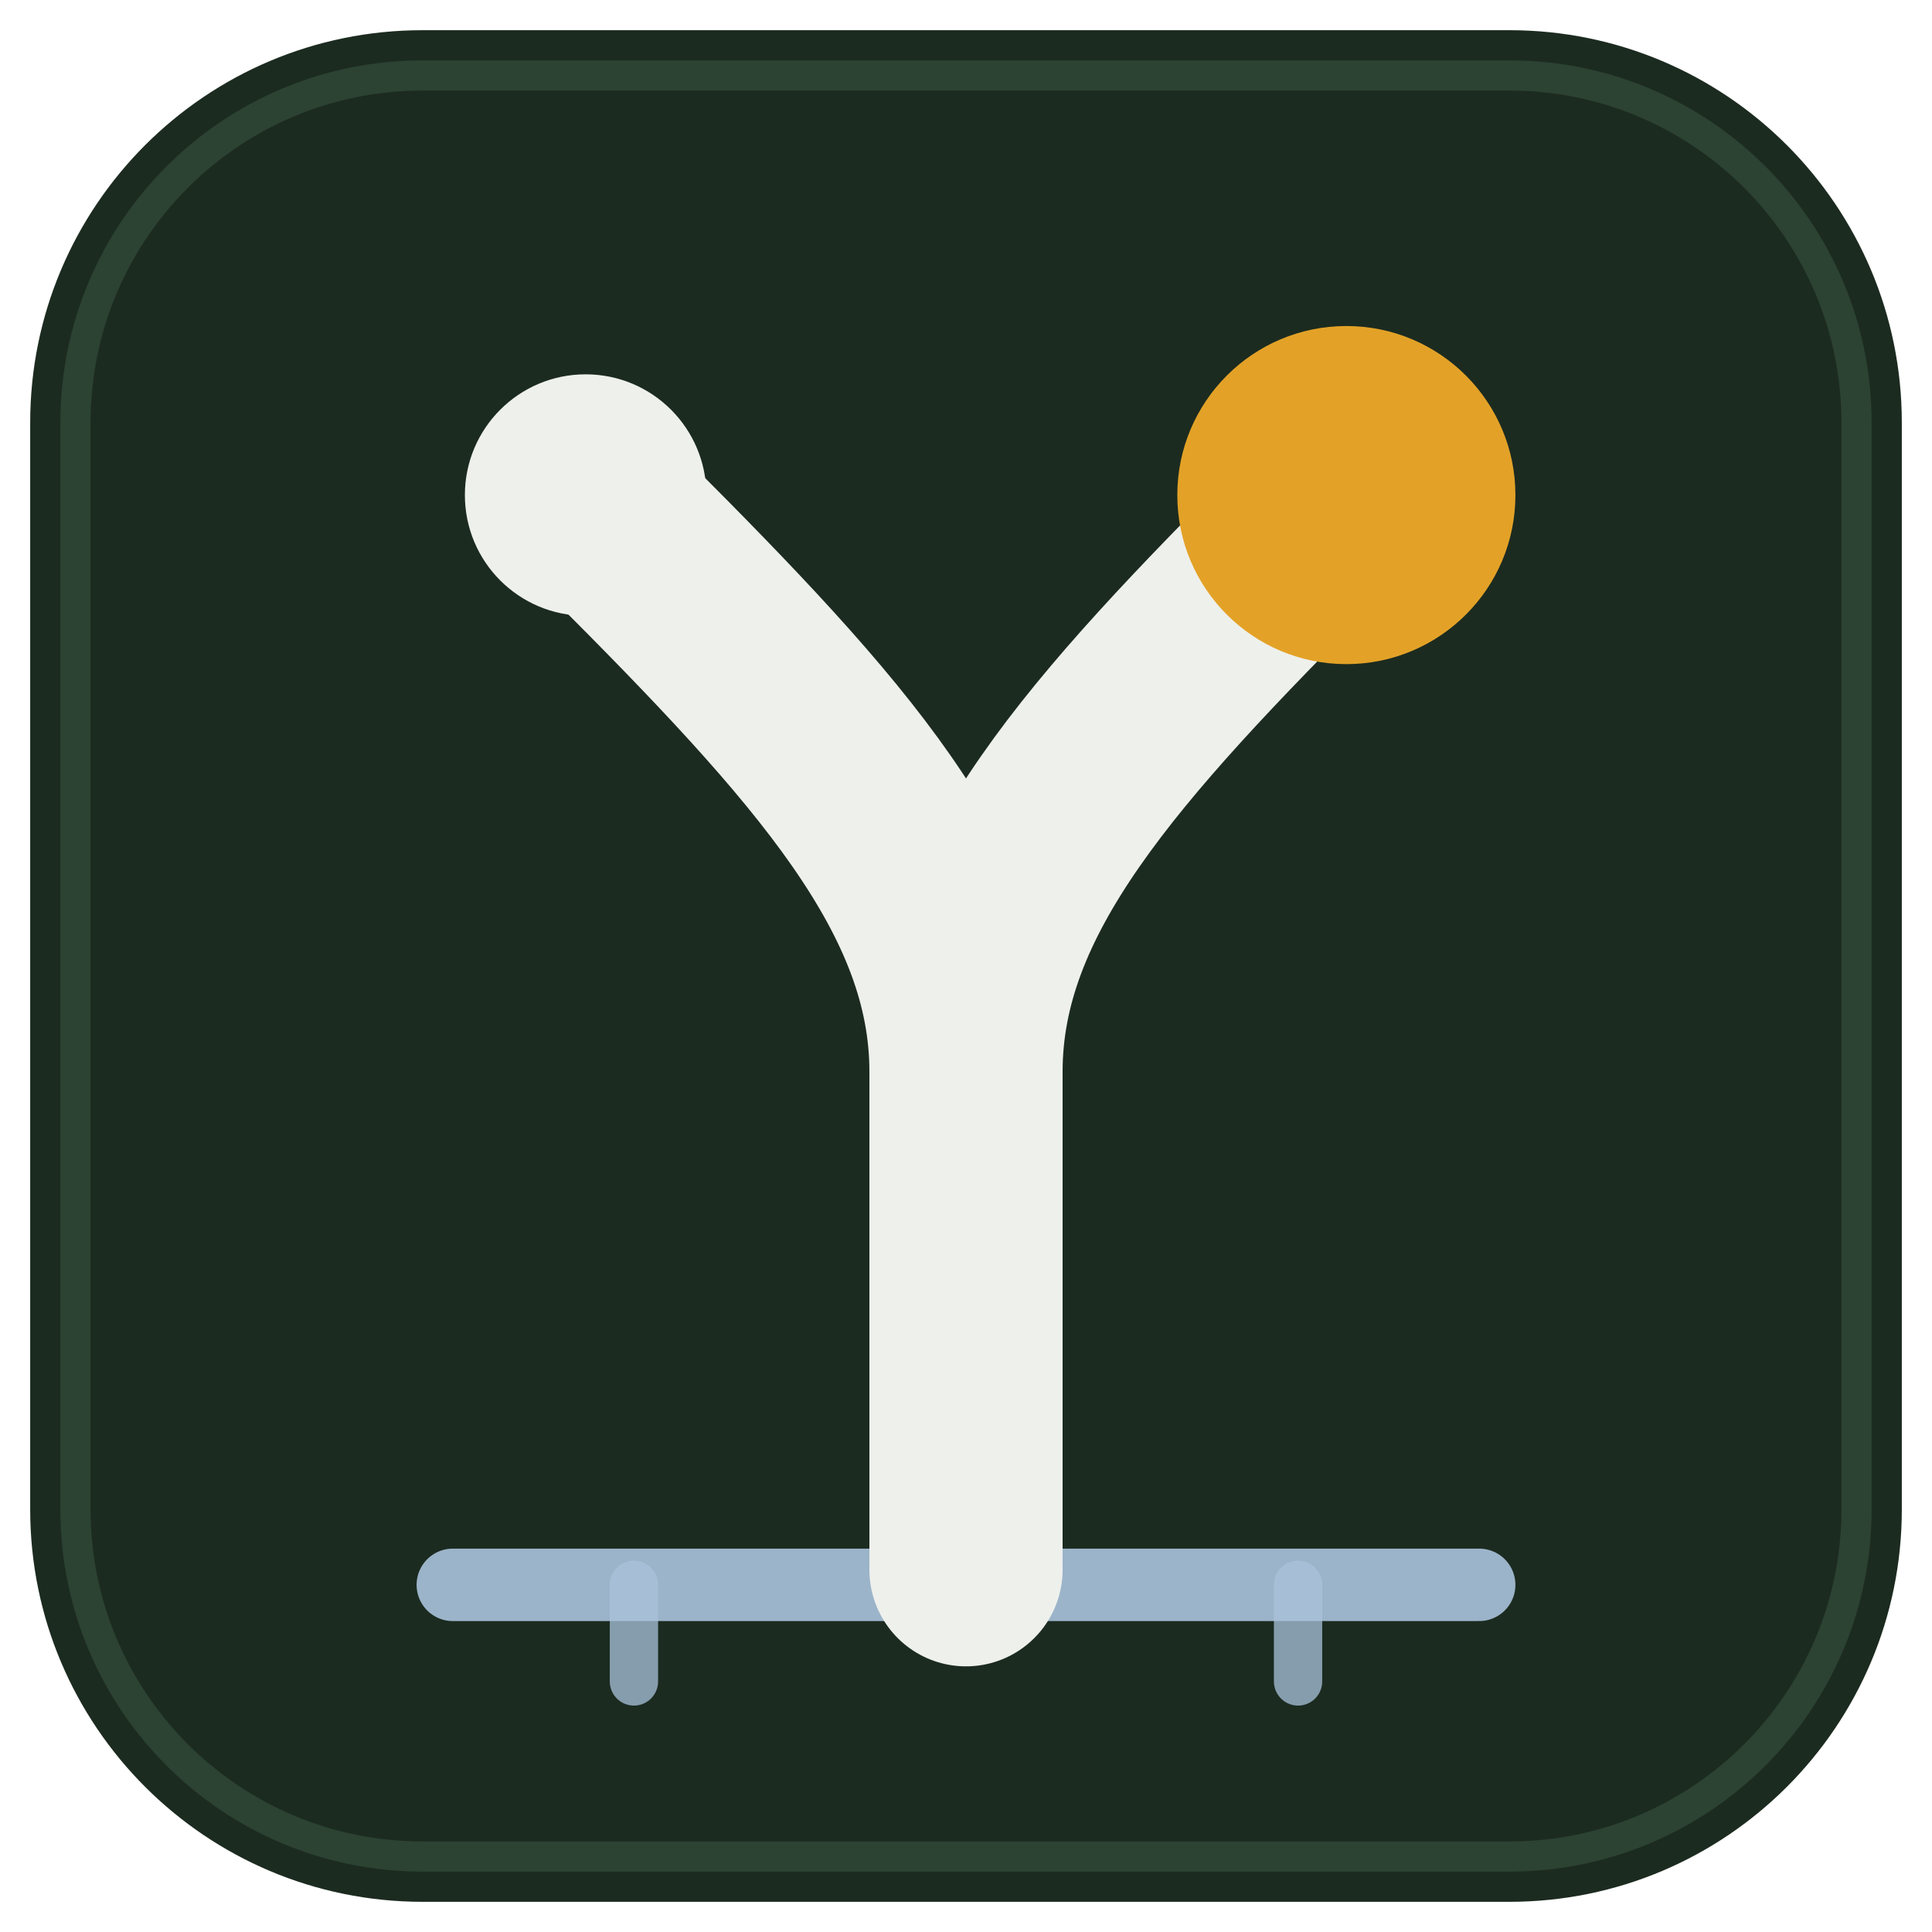
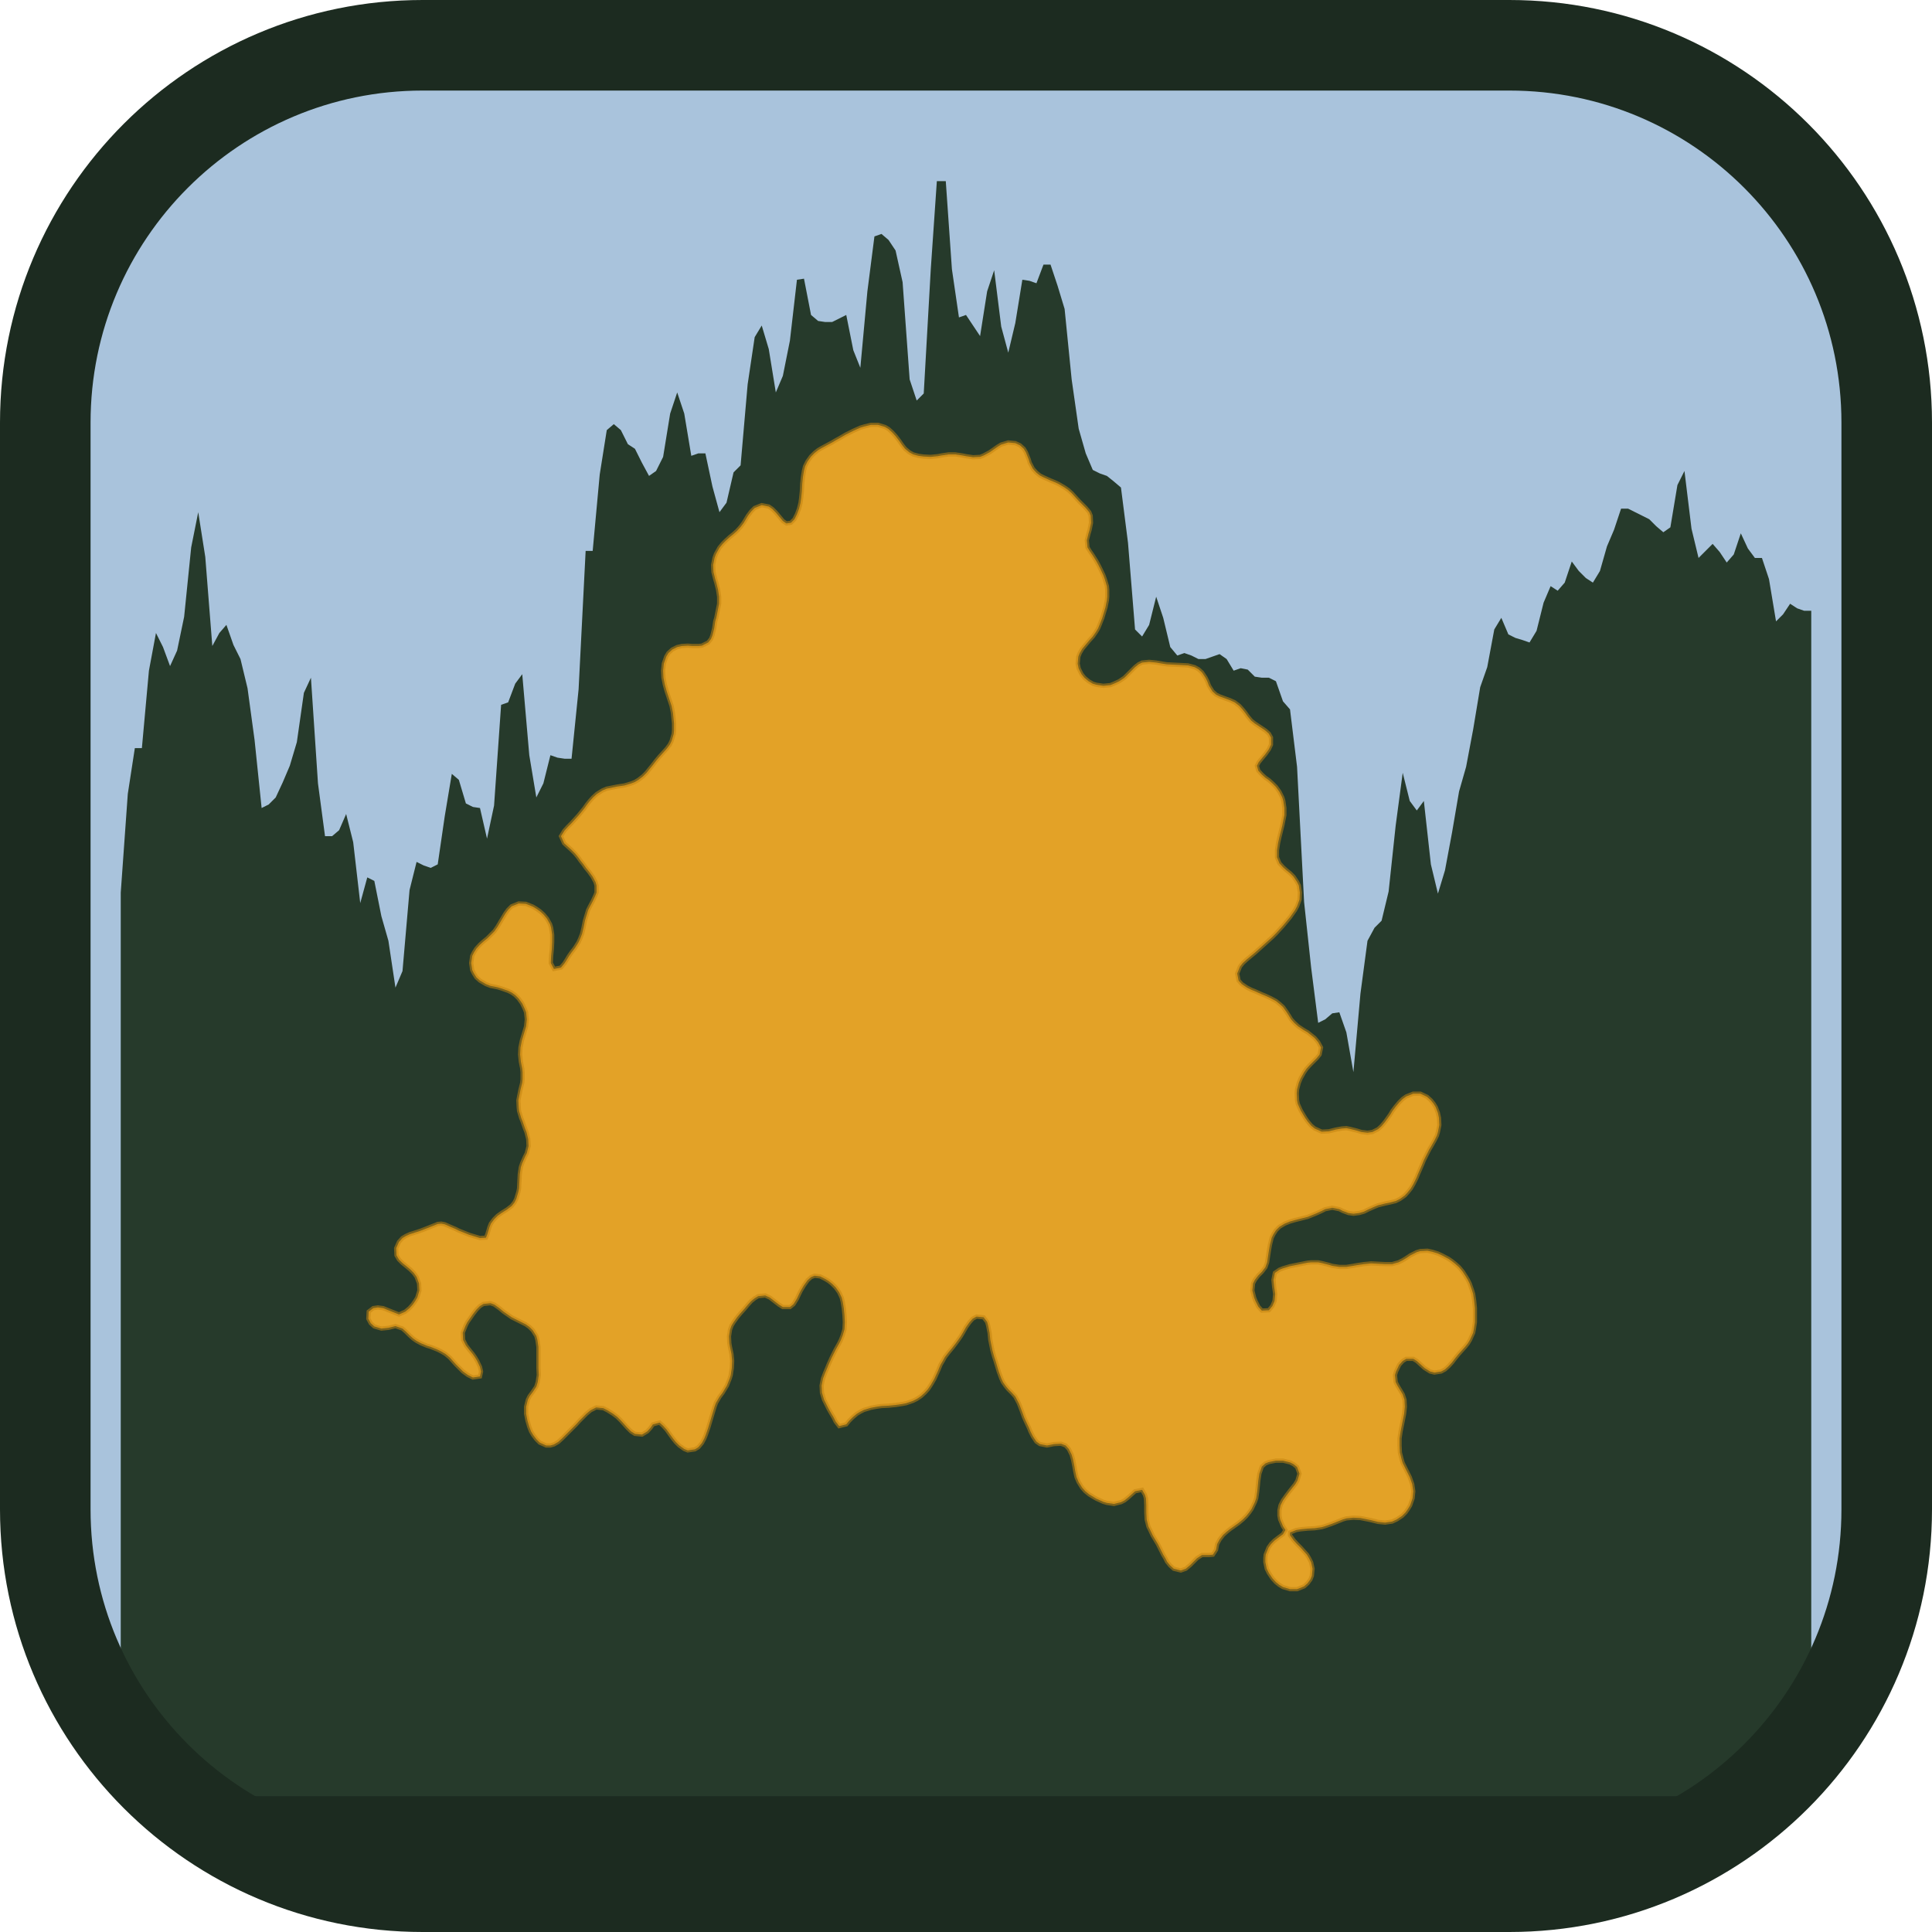
<svg xmlns="http://www.w3.org/2000/svg" width="64" height="64" viewBox="0 0 64 64">
-   <rect x="1" y="1" width="62" height="62" rx="13" fill="#1c2b20" />
-   <rect x="2.5" y="2.5" width="59" height="59" rx="11.5" fill="none" stroke="#2c4232" stroke-width="1" />
-   <g transform="translate(0.00 0.00) scale(1)">
-     <path d="M15 52.5H49" stroke="#a9c3dc" stroke-width="2.4" stroke-linecap="round" opacity=".9" />
-     <path d="M21 52.5v3.2M43 52.5v3.2" stroke="#a9c3dc" stroke-width="1.6" stroke-linecap="round" opacity=".75" />
-     <path d="M32 52V35.5C32 29.5 27.5 24.5 20.5 17.5M32 35.5C32 29.5 36.5 24.5 43.5 17.5" fill="none" stroke="#eef0ec" stroke-width="6.4" stroke-linecap="round" stroke-linejoin="round" />
-     <circle cx="44.6" cy="16.4" r="5.6" fill="#e3a227" />
-     <circle cx="19.4" cy="16.4" r="4" fill="#eef0ec" />
+   <defs>
+     <clipPath id="pl">
+       <rect x="1" y="1" width="62" height="62" rx="13" />
+     </clipPath>
+   </defs>
+   <g clip-path="url(#pl)">
+     <rect width="64" height="64" fill="#a9c3dc" />
+     <svg x="4.00" y="6.00" width="56.00" height="56.00" viewBox="30 10 480 480" preserveAspectRatio="xMidYMax meet">
+       <path d="M0.0 512.0L0.0 202.0 2.0 202.0 4.0 201.0 6.0 190.0 8.0 179.0 10.0 186.0 12.0 201.0 14.0 202.0 16.0 186.7 18.0 179.0 20.0 186.7 22.0 205.7 24.0 213.7 26.0 214.7 28.0 214.3 30.0 212.0 32.0 184.0 34.0 171.0 36.0 171.0 38.0 149.0 40.0 138.3 42.0 142.3 44.0 147.7 46.0 143.3 48.0 133.7 50.0 114.0 52.0 104.0 54.0 116.7 56.0 142.0 58.0 138.3 60.0 136.0 62.0 141.7 64.0 145.7 66.0 154.0 68.0 168.7 70.0 188.0 72.0 187.0 74.0 185.0 76.0 180.7 78.0 176.0 80.0 169.3 82.0 155.3 84.0 151.0 86.0 181.0 88.0 196.0 90.0 196.0 92.0 194.3 94.0 189.7 96.0 197.7 98.0 215.0 100.0 207.7 102.0 208.7 104.0 218.7 106.0 225.7 108.0 239.0 110.0 234.3 112.0 211.3 114.0 203.3 116.0 204.3 118.0 205.0 120.0 204.0 122.0 190.3 124.0 178.3 126.0 180.0 128.0 186.7 130.0 187.7 132.0 188.0 134.0 196.7 136.0 187.3 138.0 158.7 140.0 158.0 142.0 152.7 144.0 150.0 146.0 173.0 148.0 185.0 150.0 181.0 152.0 173.0 154.0 173.7 156.0 174.0 158.0 174.0 160.0 154.3 162.0 115.0 164.0 115.0 166.0 93.3 168.0 80.7 170.0 79.0 172.0 80.7 174.0 84.7 176.0 86.0 178.0 90.0 180.0 93.7 182.0 92.3 184.0 88.3 186.0 76.0 188.0 70.0 190.0 76.0 192.0 88.0 194.0 87.3 196.0 87.3 198.0 96.7 200.0 104.0 202.0 101.3 204.0 92.7 206.0 90.7 208.0 67.7 210.0 54.3 212.0 51.0 214.0 57.7 216.0 70.0 218.0 65.3 220.0 55.3 222.0 38.0 224.0 37.7 226.0 48.0 228.0 49.7 230.0 50.0 232.0 50.0 234.0 49.0 236.0 48.0 238.0 58.0 240.0 63.0 242.0 41.3 244.0 25.7 246.0 25.0 248.0 26.7 250.0 29.7 252.0 38.7 254.0 66.3 256.0 72.3 258.0 70.3 260.0 35.0 262.0 6.0 264.0 6.3 266.0 35.0 268.0 48.7 270.0 48.0 272.0 51.0 274.0 54.0 276.0 41.3 278.0 35.3 280.0 51.3 282.0 58.7 284.0 50.3 286.0 38.0 288.0 38.3 290.0 39.0 292.0 33.7 294.0 33.7 296.0 39.7 298.0 46.3 300.0 66.3 302.0 80.3 304.0 87.3 306.0 92.0 308.0 93.0 310.0 93.7 312.0 95.3 314.0 97.0 316.0 112.7 318.0 137.3 320.0 139.3 322.0 136.0 324.0 128.0 326.0 134.0 328.0 142.3 330.0 144.7 332.0 144.0 334.0 144.7 336.0 145.7 338.0 145.7 340.0 145.0 342.0 144.3 344.0 145.7 346.0 149.0 348.0 148.3 350.0 148.7 352.0 150.7 354.0 151.0 356.0 151.0 358.0 152.0 360.0 157.7 362.0 160.0 364.0 176.3 366.0 214.7 368.0 233.3 370.0 249.0 372.0 248.0 374.0 246.3 376.0 246.0 378.0 251.7 380.0 263.0 382.0 240.7 384.0 225.7 386.0 222.0 388.0 220.0 390.0 211.7 392.0 193.0 394.0 178.0 396.0 186.0 398.0 188.7 400.0 186.0 402.0 204.0 404.0 212.3 406.0 205.7 408.0 195.0 410.0 183.3 412.0 176.3 414.0 165.7 416.0 153.7 418.0 148.0 420.0 137.3 422.0 134.0 424.0 138.7 426.0 139.7 428.0 140.3 430.0 141.0 432.0 137.7 434.0 129.7 436.0 125.0 438.0 126.3 440.0 124.0 442.0 118.0 444.0 120.7 446.0 122.7 448.0 124.0 450.0 120.7 452.0 113.7 454.0 109.0 456.0 103.0 458.0 103.0 460.0 104.0 462.0 105.0 464.0 106.0 466.0 108.0 468.0 109.7 470.0 108.3 472.0 96.3 474.0 92.3 476.0 108.7 478.0 117.0 480.0 115.0 482.0 113.0 484.0 115.3 486.0 118.3 488.0 116.0 490.0 110.0 492.0 114.3 494.0 117.0 496.0 117.0 498.0 123.0 500.0 135.0 502.0 133.0 504.0 130.0 506.0 131.3 508.0 132.0 510.0 132.0 512.0 140.0 514.0 149.0 516.0 147.7 518.0 152.7 520.0 164.0 522.0 162.0 524.0 158.3 526.0 155.0 528.0 152.7 530.0 148.0 532.0 146.0 534.0 143.3 536.0 138.0 538.0 141.7 540.0 145.7 542.0 147.7 544.0 150.0 546.0 160.0 548.0 177.0 550.0 174.0 552.0 171.0 554.0 205.7 556.0 222.7 558.0 210.3 560.0 200.7 562.0 199.7 564.0 208.7 566.0 235.0 568.0 249.3 570.0 255.3 572.0 260.0 574.0 240.7 576.0 214.3 578.0 208.0 580.0 209.0 582.0 216.7 584.0 229.3 586.0 229.7 588.0 220.3 590.0 226.0 592.0 244.0 594.0 243.7 596.0 242.0 598.0 239.0 600.0 238.0 602.0 256.7 604.0 267.0 606.0 270.3 608.0 305.0 610.0 367.0 612.0 349.0 614.0 339.7 616.0 336.3 618.0 350.0 620.0 380.0 622.0 378.7 624.0 371.0 626.0 365.0 628.0 363.0 630.0 360.3 632.0 359.0 634.0 360.0 636.0 373.3 638.0 380.0 640.0 368.3 642.0 352.3 644.0 345.0 646.0 348.3 648.0 354.0 650.0 355.0 652.0 356.7 654.0 359.0 656.0 356.3 658.0 356.3 660.0 371.0 662.0 392.3 664.0 395.0 666.0 397.7 668.0 388.3 670.0 369.0 672.0 370.0 674.0 372.7 676.0 375.3 678.0 379.7 680.0 380.7 682.0 385.7 684.0 394.0 686.0 393.3 688.0 363.0 690.0 347.3 692.0 339.0 694.0 334.0 696.0 329.0 698.0 328.3 700.0 332.3 702.0 341.3 704.0 347.3 706.0 363.7 708.0 371.0 710.0 370.0 712.0 367.3 714.0 359.0 716.0 347.0 718.0 352.0 720.0 361.0 722.0 374.7 724.0 378.0 726.0 377.7 728.0 374.0 730.0 367.7 732.0 363.0 734.0 355.0 736.0 359.7 737.0 362.7L737.0 512.0Z" fill="#263a2b" />
+       <path d="M241.0 79.7L243.0 79.2L245.0 79.2L247.0 79.8L248.0 80.4L249.0 81.3L250.0 82.4L251.0 83.7L251.9 85.0L252.7 86.0L253.9 87.0L255.0 87.6L256.5 88.0L258.0 88.2L260.0 88.3L262.0 88.1L263.0 87.9L265.0 87.6L267.0 87.6L269.0 87.9L270.0 88.1L272.0 88.4L274.0 88.3L275.0 87.9L276.7 87.0L278.0 86.1L279.0 85.4L280.0 84.8L282.0 84.2L284.0 84.4L285.3 85.0L286.4 86.0L287.0 87.0L287.8 89.0L288.1 90.0L289.0 91.7L290.0 92.8L291.0 93.6L292.0 94.1L294.0 95.0L295.0 95.4L296.3 96.0L298.0 97.0L299.0 97.7L300.0 98.6L301.0 99.7L302.0 100.8L303.0 101.8L304.0 102.8L305.0 104.0L305.4 105.0L305.5 107.0L305.1 109.0L304.8 110.0L304.3 112.0L304.5 114.0L305.1 115.0L306.0 116.3L307.0 117.9L307.6 119.0L308.1 120.0L309.0 121.9L309.4 123.0L310.0 125.0L310.1 126.0L310.1 128.0L310.0 129.0L309.6 131.0L309.0 133.0L308.7 134.0L308.0 135.8L307.5 137.0L306.9 138.0L306.0 139.3L305.0 140.4L304.0 141.6L303.0 142.8L302.3 144.0L301.9 145.0L301.7 147.0L302.0 148.4L302.8 150.0L303.6 151.0L304.8 152.0L306.0 152.7L307.0 153.0L309.0 153.3L311.0 153.1L312.0 152.7L313.5 152.0L315.0 151.0L316.0 150.0L317.0 149.0L318.0 148.0L319.0 147.2L320.0 146.7L322.0 146.5L324.0 146.7L325.7 147.0L327.0 147.2L329.0 147.3L331.0 147.4L333.0 147.5L334.9 148.0L336.0 148.6L337.0 149.5L338.0 151.0L338.5 152.0L339.0 153.3L340.0 154.9L341.0 155.8L342.0 156.3L343.9 157.0L345.0 157.4L346.3 158.0L347.6 159.0L348.5 160.0L349.3 161.0L350.0 162.0L351.0 163.2L352.0 164.0L353.5 165.0L355.0 166.0L356.0 166.9L356.6 168.0L356.6 170.0L356.0 171.3L355.0 172.7L354.0 173.9L353.1 175.0L352.6 176.0L353.0 177.4L354.0 178.5L355.0 179.4L356.0 180.1L357.0 181.0L358.0 182.0L359.0 183.4L359.8 185.0L360.1 186.0L360.4 188.0L360.4 190.0L360.0 192.0L359.8 193.0L359.3 195.0L359.0 196.2L358.6 198.0L358.3 200.0L358.3 202.0L359.0 203.7L360.0 204.8L361.0 205.7L362.0 206.5L363.0 207.5L364.0 209.0L364.5 210.0L364.8 212.0L364.7 214.0L364.0 215.9L363.4 217.0L362.7 218.0L362.0 219.0L361.0 220.2L360.0 221.4L359.0 222.5L358.0 223.6L357.0 224.6L356.0 225.5L355.0 226.4L354.0 227.3L353.0 228.2L352.0 229.1L350.9 230.0L349.7 231.0L348.6 232.0L347.8 233.0L347.0 235.0L347.4 237.0L348.3 238.0L349.8 239.0L351.0 239.6L352.0 240.0L354.0 240.9L355.0 241.3L356.5 242.0L358.0 242.8L359.0 243.6L360.0 244.5L361.0 245.9L361.7 247.0L362.3 248.0L363.2 249.0L364.3 250.0L365.8 251.0L367.0 251.7L368.0 252.5L369.0 253.3L370.0 254.5L370.8 256.0L370.4 258.0L369.6 259.0L368.6 260.0L367.6 261.0L366.7 262.0L366.0 263.0L365.0 264.8L364.5 266.0L364.0 267.9L363.9 269.0L364.0 271.0L364.2 272.0L365.0 273.8L365.7 275.0L366.3 276.0L367.0 277.0L368.0 278.2L369.0 279.0L371.0 279.9L373.0 279.8L375.0 279.3L376.7 279.0L378.0 278.9L379.0 279.1L381.0 279.6L382.3 280.0L384.0 280.2L385.4 280.0L387.0 279.2L388.0 278.3L389.0 277.1L389.8 276.0L390.5 275.0L391.1 274.0L392.0 272.8L393.0 271.6L394.0 270.6L395.0 269.9L397.0 269.1L399.0 269.1L400.9 270.0L402.0 271.0L402.8 272.0L403.4 273.0L404.0 274.6L404.3 276.0L404.4 278.0L404.0 280.0L403.7 281.0L403.0 282.4L402.1 284.0L401.5 285.0L401.0 286.0L400.0 288.0L399.6 289.0L399.0 290.4L398.3 292.0L397.9 293.0L397.0 294.8L396.3 296.0L395.5 297.0L394.6 298.0L393.2 299.0L392.0 299.6L390.4 300.0L389.0 300.3L387.0 300.8L386.0 301.2L384.2 302.0L383.0 302.6L381.6 303.0L380.0 303.2L378.6 303.0L377.0 302.4L376.0 301.9L374.0 301.5L372.0 301.9L371.0 302.4L369.7 303.0L368.0 303.7L367.0 304.1L365.0 304.6L363.4 305.0L362.0 305.4L360.5 306.0L359.0 306.9L358.0 307.9L357.3 309.0L356.8 310.0L356.3 312.0L356.0 313.7L355.8 315.0L355.5 317.0L355.0 318.4L354.0 319.7L353.0 320.7L352.0 322.0L351.5 323.0L351.3 325.0L351.8 327.0L352.2 328.0L353.0 329.6L354.0 330.7L356.0 330.6L357.0 329.4L357.6 328.0L357.8 326.0L357.5 324.0L357.3 322.0L357.7 320.0L359.0 319.1L360.0 318.7L362.0 318.1L363.0 317.9L365.0 317.5L367.0 317.1L368.0 317.0L370.0 317.0L371.0 317.2L373.0 317.7L374.0 318.0L376.0 318.3L378.0 318.3L379.9 318.0L381.0 317.8L383.0 317.5L385.0 317.3L387.0 317.4L389.0 317.5L391.0 317.5L392.8 317.0L394.0 316.4L395.0 315.8L396.2 315.0L398.0 314.1L399.0 313.8L401.0 313.7L402.4 314.0L404.0 314.5L405.1 315.0L407.0 316.0L408.0 316.7L409.0 317.5L410.0 318.4L411.0 319.6L411.9 321.0L412.5 322.0L413.0 323.0L413.7 325.0L414.0 326.0L414.3 328.0L414.5 330.0L414.5 332.0L414.5 334.0L414.2 336.0L414.0 337.0L413.1 339.0L412.5 340.0L411.7 341.0L410.8 342.0L409.9 343.0L409.0 344.1L408.0 345.4L407.0 346.5L406.0 347.4L404.9 348.0L403.0 348.3L401.8 348.0L400.2 347.0L399.1 346.0L398.0 345.0L397.0 344.4L395.0 344.4L394.0 345.0L393.0 346.1L392.1 348.0L391.8 349.0L392.0 351.0L392.5 352.0L393.1 353.0L394.0 354.5L394.5 356.0L394.6 358.0L394.4 360.0L394.0 362.0L393.8 363.0L393.4 365.0L393.1 367.0L393.1 369.0L393.2 371.0L393.7 373.0L394.0 374.0L395.0 376.0L395.5 377.0L396.0 378.0L396.7 380.0L397.0 382.0L396.8 384.0L396.1 386.0L395.5 387.0L394.8 388.0L393.8 389.0L392.3 390.0L391.0 390.6L389.0 390.9L387.0 390.7L385.0 390.2L384.0 390.0L382.0 389.6L380.0 389.5L378.0 389.7L377.0 390.0L375.0 390.8L374.0 391.2L372.0 391.9L371.0 392.2L369.0 392.5L367.0 392.6L365.0 392.8L363.8 393.0L362.0 393.7L362.0 394.5L363.0 395.9L364.0 397.0L365.0 398.0L365.9 399.0L366.8 400.0L367.4 401.0L368.0 402.2L368.4 404.0L368.2 406.0L367.8 407.0L367.0 408.1L366.0 409.0L364.0 409.8L362.0 409.8L360.0 409.2L359.0 408.6L358.0 407.8L357.0 406.7L356.0 405.2L355.4 404.0L355.0 402.1L355.0 401.0L355.1 400.0L355.9 398.0L356.6 397.0L357.6 396.0L358.9 395.0L360.0 394.2L360.7 393.0L360.0 391.9L359.2 390.0L359.0 388.9L359.0 387.4L359.3 386.0L360.0 384.6L361.0 383.2L361.9 382.0L362.7 381.0L363.5 380.0L364.1 379.0L364.7 377.0L364.0 375.1L363.0 374.3L362.0 373.8L360.0 373.3L358.0 373.3L356.0 373.7L355.0 374.1L354.0 375.0L353.3 377.0L353.0 379.0L352.9 380.0L352.7 382.0L352.4 384.0L352.0 385.1L351.1 387.0L350.4 388.0L349.6 389.0L348.6 390.0L347.4 391.0L346.0 392.0L345.0 392.7L344.0 393.5L343.0 394.4L342.0 395.7L341.3 397.0L341.0 398.6L340.1 400.0L339.0 400.1L337.0 400.1L335.6 401.0L334.6 402.0L333.6 403.0L332.4 404.0L331.0 404.5L329.0 404.0L328.0 403.1L327.1 402.0L326.6 401.0L326.0 400.0L325.0 398.0L324.5 397.0L323.9 396.0L323.0 394.5L322.3 393.0L321.8 392.0L321.3 390.0L321.2 388.0L321.2 386.0L321.1 384.0L320.8 383.0L320.0 381.6L318.0 382.0L317.0 382.9L316.0 383.8L315.0 384.6L314.0 385.1L312.0 385.6L310.0 385.3L309.0 385.0L307.0 384.1L306.0 383.5L305.0 382.9L303.9 382.0L303.0 381.0L302.0 379.4L301.4 378.0L301.0 376.2L300.8 375.0L300.4 373.0L300.0 371.6L299.2 370.0L298.3 369.0L297.0 368.5L295.0 368.6L293.0 369.0L291.0 368.6L290.0 367.9L289.0 366.4L288.3 365.0L287.9 364.0L287.0 362.1L286.5 361.0L286.0 359.6L285.4 358.0L285.0 357.0L284.0 355.1L283.0 354.0L282.0 353.0L281.2 352.0L280.5 351.0L280.0 349.9L279.3 348.0L279.0 347.0L278.4 345.0L278.0 343.8L277.5 342.0L277.1 340.0L276.9 339.0L276.7 337.0L276.3 335.0L276.0 333.9L275.0 332.6L273.0 332.4L271.9 333.0L271.0 334.0L270.0 335.4L269.1 337.0L268.5 338.0L267.8 339.0L267.0 340.1L266.0 341.4L265.0 342.6L264.0 343.9L263.4 345.0L262.8 346.0L262.0 347.9L261.5 349.0L261.0 350.1L260.0 351.8L259.2 353.0L258.3 354.0L257.2 355.0L256.0 355.8L255.0 356.3L253.0 357.0L252.0 357.2L250.0 357.5L248.0 357.7L246.0 357.8L244.6 358.0L243.0 358.3L241.0 358.9L240.0 359.4L239.0 360.0L237.8 361.0L236.8 362.0L236.0 363.0L234.0 363.5L233.0 362.2L232.4 361.0L231.8 360.0L231.0 358.6L230.2 357.0L229.7 356.0L229.1 354.0L229.0 352.0L229.4 350.0L230.0 348.4L230.6 347.0L231.0 346.0L231.9 344.0L232.4 343.0L233.0 341.8L234.0 340.0L234.5 339.0L235.0 337.7L235.5 336.0L235.6 334.0L235.5 332.0L235.3 330.0L235.0 328.2L234.7 327.0L234.0 325.5L233.0 324.1L232.0 323.1L231.0 322.3L230.0 321.7L228.6 321.0L227.0 320.8L226.0 321.2L225.0 322.1L224.0 323.5L223.1 325.0L222.6 326.0L222.0 327.3L221.0 328.9L220.0 329.7L218.0 329.7L216.9 329.0L215.6 328.0L214.3 327.0L213.0 326.4L211.0 326.6L210.0 327.2L209.0 328.0L208.0 329.1L207.0 330.3L206.0 331.4L205.0 332.6L204.0 334.0L203.4 335.0L203.0 336.1L202.7 338.0L202.8 340.0L203.0 341.1L203.4 343.0L203.6 345.0L203.5 347.0L203.2 349.0L202.9 350.0L202.1 352.0L201.5 353.0L200.9 354.0L200.0 355.2L199.0 356.9L198.6 358.0L198.0 360.0L197.7 361.0L197.1 363.0L196.8 364.0L196.1 366.0L195.7 367.0L195.0 368.3L194.0 369.5L193.0 370.1L191.0 370.4L190.0 370.0L188.6 369.0L187.6 368.0L186.8 367.0L186.0 365.9L185.0 364.5L184.0 363.4L183.0 362.5L181.1 363.0L180.4 364.0L179.5 365.0L178.0 365.9L176.0 365.7L174.9 365.0L173.9 364.0L173.0 363.0L172.0 361.9L171.0 360.9L169.8 360.0L168.2 359.0L167.0 358.4L165.0 358.2L163.4 359.0L162.2 360.0L161.2 361.0L160.2 362.0L159.3 363.0L158.3 364.0L157.3 365.0L156.3 366.0L155.3 367.0L154.2 368.0L153.0 368.7L152.0 369.0L150.8 369.0L149.0 368.2L148.0 367.2L147.1 366.0L146.5 365.0L146.0 363.7L145.5 362.0L145.1 360.0L145.1 358.0L145.6 356.0L146.1 355.0L147.0 353.8L148.0 352.3L148.4 351.0L148.7 349.0L148.6 347.0L148.6 345.0L148.6 343.0L148.6 341.0L148.3 339.0L148.0 337.9L147.0 336.3L146.0 335.3L145.0 334.6L143.8 334.0L142.0 333.1L141.0 332.6L140.0 331.9L138.7 331.0L137.5 330.0L136.1 329.0L135.0 328.6L133.0 328.8L132.0 329.4L131.0 330.4L130.0 331.7L129.1 333.0L128.4 334.0L127.9 335.0L127.1 337.0L127.2 339.0L128.0 340.6L129.0 341.9L129.9 343.0L130.6 344.0L131.2 345.0L132.0 346.7L132.3 348.0L132.0 349.4L130.0 349.7L128.6 349.0L127.2 348.0L126.2 347.0L125.2 346.0L124.3 345.0L123.4 344.0L122.2 343.0L121.0 342.3L120.0 341.8L118.0 341.0L117.0 340.7L115.3 340.0L114.0 339.3L113.0 338.6L112.0 337.7L111.0 336.7L110.0 335.8L108.0 335.1L106.0 335.6L104.0 335.8L102.0 335.2L101.0 334.3L100.3 333.0L100.4 331.0L101.7 330.0L103.0 329.8L104.5 330.0L106.0 330.6L107.0 331.0L109.0 331.8L110.8 331.0L112.0 330.0L112.9 329.0L113.6 328.0L114.2 327.0L114.8 325.0L114.7 323.0L114.0 321.1L113.2 320.0L112.2 319.0L111.0 318.0L110.0 317.2L109.0 316.2L108.3 315.0L108.2 313.0L109.0 311.2L110.0 310.1L111.0 309.5L112.1 309.0L114.0 308.4L115.2 308.0L117.0 307.3L118.0 306.9L120.0 306.1L121.0 306.0L122.0 306.2L123.8 307.0L125.0 307.5L126.0 308.0L128.0 308.8L129.0 309.2L131.0 309.8L132.0 310.1L133.7 310.0L134.1 309.0L134.7 307.0L135.1 306.0L136.0 304.8L137.0 303.8L138.1 303.0L139.7 302.0L141.0 301.0L141.8 300.0L142.3 299.0L142.9 297.0L143.1 296.0L143.2 294.0L143.3 292.0L143.6 290.0L144.0 288.8L144.8 287.0L145.3 286.0L145.8 284.0L145.7 282.0L145.2 280.0L144.8 279.0L144.1 277.0L143.7 276.0L143.1 274.0L143.0 273.0L142.9 271.0L143.1 270.0L143.5 268.0L144.0 266.0L144.1 265.0L144.1 263.0L144.0 262.0L143.6 260.0L143.4 258.0L143.5 256.0L143.9 254.0L144.2 253.0L144.8 251.0L145.1 250.0L145.3 248.0L145.1 246.0L144.7 245.0L144.0 243.5L143.0 242.1L142.0 241.1L141.0 240.4L140.0 239.9L138.0 239.2L137.0 238.9L135.0 238.5L133.7 238.0L132.0 237.0L131.0 236.1L130.3 235.0L129.8 234.0L129.5 232.0L129.8 230.0L130.3 229.0L131.0 227.9L132.0 226.8L133.0 225.9L134.1 225.0L135.1 224.0L136.1 223.0L137.0 221.7L138.0 220.0L138.6 219.0L139.2 218.0L140.0 216.9L141.0 215.9L143.0 215.1L145.0 215.2L147.0 216.0L148.0 216.6L149.0 217.3L150.0 218.2L151.0 219.4L151.9 221.0L152.2 222.0L152.5 224.0L152.5 226.0L152.4 228.0L152.2 230.0L152.1 232.0L153.0 233.7L155.0 233.3L156.0 232.1L156.7 231.0L157.3 230.0L158.0 229.0L159.0 227.7L160.0 226.1L160.5 225.0L161.0 223.7L161.4 222.0L161.8 220.0L162.1 219.0L162.7 217.0L163.2 216.0L164.0 214.5L164.7 213.0L165.1 212.0L165.1 210.0L164.8 209.0L164.0 207.5L163.0 206.1L162.1 205.0L161.4 204.0L160.6 203.0L159.9 202.0L159.0 200.9L158.0 199.9L157.0 199.0L155.9 198.0L155.0 196.0L156.0 194.4L157.0 193.3L158.0 192.3L159.0 191.2L160.0 190.1L160.9 189.0L161.7 188.0L162.4 187.0L163.2 186.0L164.1 185.0L165.2 184.0L166.8 183.0L168.0 182.5L170.0 182.1L171.0 181.9L173.0 181.6L175.0 181.0L176.0 180.6L177.0 180.0L178.3 179.0L179.3 178.0L180.1 177.0L181.0 175.9L182.0 174.6L183.0 173.4L184.0 172.3L185.0 171.2L185.9 170.0L186.4 169.0L187.0 167.0L187.1 166.0L187.1 164.0L187.0 163.0L186.8 161.0L186.4 159.0L186.0 157.8L185.4 156.0L185.0 154.8L184.5 153.0L184.1 151.0L184.0 149.0L184.2 147.0L184.9 145.0L185.5 144.0L186.6 143.0L188.0 142.3L189.3 142.0L191.0 141.9L192.3 142.0L194.0 142.0L195.0 141.9L196.8 141.0L197.6 140.0L198.0 139.0L198.5 137.0L198.8 135.0L199.1 134.0L199.5 132.0L199.9 130.0L199.9 128.0L199.6 126.0L199.1 124.0L198.8 123.0L198.3 121.0L198.2 119.0L198.6 117.0L199.0 115.9L200.0 114.1L200.9 113.0L201.9 112.0L203.0 111.0L204.0 110.2L205.0 109.3L206.0 108.2L206.9 107.0L207.5 106.0L208.1 105.0L209.0 103.8L210.0 102.8L212.0 102.0L214.0 102.4L215.0 103.1L216.0 104.1L217.0 105.3L218.0 106.5L219.0 107.2L220.3 107.0L221.3 106.0L222.0 104.6L222.6 103.0L223.0 101.4L223.2 100.0L223.4 98.0L223.5 96.0L223.7 94.0L224.0 92.2L224.3 91.0L225.0 89.6L226.0 88.2L227.0 87.2L228.0 86.4L229.0 85.8L230.5 85.0L232.0 84.2L233.0 83.6L234.1 83.0L235.8 82.0L237.0 81.4L238.0 80.9L240.0 80.0L241.0 79.7Z" fill="#e3a227" />
+       <path d="M241.0 79.7L243.0 79.2L245.0 79.2L247.0 79.8L248.0 80.4L249.0 81.3L250.0 82.4L251.0 83.7L251.9 85.0L252.7 86.0L253.9 87.0L255.0 87.6L256.5 88.0L258.0 88.2L260.0 88.3L262.0 88.1L263.0 87.9L265.0 87.6L267.0 87.6L269.0 87.9L270.0 88.1L272.0 88.4L274.0 88.3L275.0 87.9L276.7 87.0L278.0 86.1L279.0 85.4L280.0 84.8L282.0 84.2L284.0 84.4L285.3 85.0L286.4 86.0L287.0 87.0L287.8 89.0L288.1 90.0L289.0 91.7L290.0 92.8L291.0 93.6L292.0 94.1L294.0 95.0L295.0 95.4L296.3 96.0L298.0 97.0L299.0 97.7L300.0 98.6L301.0 99.7L302.0 100.8L303.0 101.8L304.0 102.8L305.0 104.0L305.4 105.0L305.5 107.0L305.1 109.0L304.8 110.0L304.3 112.0L304.5 114.0L305.1 115.0L306.0 116.3L307.0 117.9L307.6 119.0L308.1 120.0L309.0 121.9L309.4 123.0L310.0 125.0L310.1 126.0L310.1 128.0L310.0 129.0L309.6 131.0L309.0 133.0L308.7 134.0L308.0 135.8L307.5 137.0L306.9 138.0L306.0 139.3L305.0 140.4L304.0 141.6L303.0 142.8L302.3 144.0L301.9 145.0L301.7 147.0L302.0 148.4L302.8 150.0L303.6 151.0L304.8 152.0L306.0 152.7L307.0 153.0L309.0 153.3L311.0 153.1L312.0 152.7L313.5 152.0L315.0 151.0L316.0 150.0L317.0 149.0L318.0 148.0L319.0 147.2L320.0 146.7L322.0 146.5L324.0 146.7L325.7 147.0L327.0 147.2L329.0 147.3L331.0 147.4L333.0 147.5L334.9 148.0L336.0 148.6L337.0 149.5L338.0 151.0L338.5 152.0L339.0 153.3L340.0 154.9L341.0 155.8L342.0 156.3L343.9 157.0L345.0 157.4L346.3 158.0L347.6 159.0L348.5 160.0L349.3 161.0L350.0 162.0L351.0 163.2L352.0 164.0L353.5 165.0L355.0 166.0L356.0 166.9L356.6 168.0L356.6 170.0L356.0 171.3L355.0 172.7L354.0 173.9L353.1 175.0L352.6 176.0L353.0 177.4L354.0 178.5L355.0 179.4L356.0 180.1L357.0 181.0L358.0 182.0L359.0 183.4L359.8 185.0L360.1 186.0L360.4 188.0L360.4 190.0L360.0 192.0L359.8 193.0L359.3 195.0L359.0 196.2L358.6 198.0L358.3 200.0L358.3 202.0L359.0 203.7L360.0 204.8L361.0 205.7L362.0 206.5L363.0 207.5L364.0 209.0L364.5 210.0L364.8 212.0L364.7 214.0L364.0 215.9L363.4 217.0L362.7 218.0L362.0 219.0L361.0 220.2L360.0 221.4L359.0 222.5L358.0 223.6L357.0 224.6L356.0 225.5L355.0 226.4L354.0 227.3L353.0 228.2L352.0 229.1L350.9 230.0L349.7 231.0L348.6 232.0L347.8 233.0L347.0 235.0L347.4 237.0L348.3 238.0L349.8 239.0L351.0 239.6L352.0 240.0L354.0 240.9L355.0 241.3L356.5 242.0L358.0 242.8L359.0 243.6L360.0 244.5L361.0 245.9L361.7 247.0L362.3 248.0L363.2 249.0L364.3 250.0L365.8 251.0L367.0 251.7L368.0 252.5L369.0 253.3L370.0 254.5L370.8 256.0L370.4 258.0L369.6 259.0L368.6 260.0L367.6 261.0L366.7 262.0L366.0 263.0L365.0 264.8L364.5 266.0L364.0 267.9L363.9 269.0L364.0 271.0L364.2 272.0L365.0 273.8L365.7 275.0L366.3 276.0L367.0 277.0L368.0 278.2L369.0 279.0L371.0 279.9L373.0 279.8L375.0 279.3L376.7 279.0L378.0 278.9L379.0 279.1L381.0 279.6L382.3 280.0L384.0 280.2L385.4 280.0L387.0 279.2L388.0 278.3L389.0 277.1L389.8 276.0L390.5 275.0L391.1 274.0L392.0 272.8L393.0 271.6L394.0 270.6L395.0 269.9L397.0 269.1L399.0 269.1L400.9 270.0L402.0 271.0L402.8 272.0L403.4 273.0L404.0 274.6L404.3 276.0L404.4 278.0L404.0 280.0L403.7 281.0L403.0 282.4L402.1 284.0L401.5 285.0L401.0 286.0L400.0 288.0L399.6 289.0L399.0 290.4L398.3 292.0L397.9 293.0L397.0 294.8L396.3 296.0L395.5 297.0L394.6 298.0L393.2 299.0L392.0 299.6L390.4 300.0L389.0 300.3L387.0 300.8L386.0 301.2L384.2 302.0L383.0 302.6L381.6 303.0L380.0 303.2L378.6 303.0L377.0 302.4L376.0 301.9L374.0 301.5L372.0 301.9L371.0 302.4L369.7 303.0L368.0 303.7L367.0 304.1L365.0 304.6L363.4 305.0L362.0 305.4L360.5 306.0L359.0 306.9L358.0 307.9L357.3 309.0L356.8 310.0L356.3 312.0L356.0 313.7L355.8 315.0L355.5 317.0L355.0 318.4L354.0 319.7L353.0 320.7L352.0 322.0L351.5 323.0L351.3 325.0L351.8 327.0L352.2 328.0L353.0 329.6L354.0 330.7L356.0 330.6L357.0 329.4L357.6 328.0L357.8 326.0L357.5 324.0L357.3 322.0L357.7 320.0L359.0 319.1L360.0 318.7L362.0 318.1L363.0 317.9L365.0 317.5L367.0 317.1L368.0 317.0L370.0 317.0L371.0 317.2L373.0 317.7L374.0 318.0L376.0 318.3L378.0 318.3L379.9 318.0L381.0 317.8L383.0 317.5L385.0 317.3L387.0 317.4L389.0 317.5L391.0 317.5L392.8 317.0L394.0 316.4L395.0 315.8L396.2 315.0L398.0 314.1L399.0 313.8L401.0 313.7L402.4 314.0L404.0 314.5L405.1 315.0L407.0 316.0L408.0 316.7L409.0 317.5L410.0 318.4L411.0 319.6L411.9 321.0L412.5 322.0L413.0 323.0L413.7 325.0L414.0 326.0L414.3 328.0L414.5 330.0L414.5 332.0L414.5 334.0L414.2 336.0L414.0 337.0L413.1 339.0L412.5 340.0L411.7 341.0L410.8 342.0L409.9 343.0L409.0 344.1L408.0 345.4L407.0 346.5L406.0 347.4L404.9 348.0L403.0 348.3L401.8 348.0L400.2 347.0L399.1 346.0L398.0 345.0L397.0 344.4L395.0 344.4L394.0 345.0L393.0 346.1L392.1 348.0L391.8 349.0L392.0 351.0L392.5 352.0L393.1 353.0L394.0 354.5L394.5 356.0L394.6 358.0L394.4 360.0L394.0 362.0L393.8 363.0L393.4 365.0L393.1 367.0L393.1 369.0L393.2 371.0L393.7 373.0L394.0 374.0L395.0 376.0L395.5 377.0L396.0 378.0L396.7 380.0L397.0 382.0L396.8 384.0L396.1 386.0L395.5 387.0L394.8 388.0L393.8 389.0L392.3 390.0L391.0 390.6L389.0 390.9L387.0 390.7L385.0 390.2L384.0 390.0L382.0 389.6L380.0 389.5L378.0 389.7L377.0 390.0L375.0 390.8L374.0 391.2L372.0 391.9L371.0 392.2L369.0 392.5L367.0 392.6L365.0 392.8L363.8 393.0L362.0 393.7L362.0 394.5L363.0 395.9L364.0 397.0L365.0 398.0L365.9 399.0L366.8 400.0L367.4 401.0L368.0 402.2L368.4 404.0L368.2 406.0L367.8 407.0L367.0 408.1L366.0 409.0L364.0 409.8L362.0 409.8L360.0 409.2L359.0 408.6L358.0 407.8L357.0 406.7L356.0 405.2L355.4 404.0L355.0 402.1L355.0 401.0L355.1 400.0L355.9 398.0L356.6 397.0L357.6 396.0L358.9 395.0L360.0 394.2L360.7 393.0L360.0 391.9L359.2 390.0L359.0 388.9L359.0 387.4L359.3 386.0L360.0 384.6L361.0 383.2L361.9 382.0L362.7 381.0L363.5 380.0L364.1 379.0L364.7 377.0L364.0 375.1L363.0 374.3L362.0 373.8L360.0 373.3L358.0 373.3L356.0 373.7L355.0 374.1L354.0 375.0L353.3 377.0L353.0 379.0L352.9 380.0L352.7 382.0L352.4 384.0L352.0 385.1L351.1 387.0L350.4 388.0L349.6 389.0L348.6 390.0L347.4 391.0L346.0 392.0L345.0 392.7L344.0 393.5L343.0 394.4L342.0 395.7L341.3 397.0L341.0 398.6L340.1 400.0L339.0 400.1L337.0 400.1L335.6 401.0L334.6 402.0L333.6 403.0L332.4 404.0L331.0 404.5L329.0 404.0L328.0 403.1L327.1 402.0L326.6 401.0L326.0 400.0L325.0 398.0L324.5 397.0L323.9 396.0L323.0 394.5L322.3 393.0L321.8 392.0L321.3 390.0L321.2 388.0L321.2 386.0L321.1 384.0L320.8 383.0L320.0 381.6L318.0 382.0L317.0 382.9L316.0 383.8L315.0 384.6L314.0 385.1L312.0 385.6L310.0 385.3L309.0 385.0L307.0 384.1L306.0 383.5L305.0 382.9L303.9 382.0L303.0 381.0L302.0 379.4L301.4 378.0L301.0 376.2L300.8 375.0L300.4 373.0L300.0 371.6L299.2 370.0L298.3 369.0L297.0 368.5L295.0 368.6L293.0 369.0L291.0 368.6L290.0 367.9L289.0 366.4L288.3 365.0L287.9 364.0L287.0 362.1L286.5 361.0L286.0 359.6L285.4 358.0L285.0 357.0L284.0 355.1L283.0 354.0L282.0 353.0L281.2 352.0L280.5 351.0L280.0 349.9L279.3 348.0L279.0 347.0L278.4 345.0L278.0 343.8L277.5 342.0L277.1 340.0L276.9 339.0L276.7 337.0L276.3 335.0L276.0 333.9L275.0 332.6L273.0 332.4L271.9 333.0L271.0 334.0L270.0 335.4L269.1 337.0L268.5 338.0L267.8 339.0L267.0 340.1L266.0 341.4L265.0 342.6L264.0 343.9L263.4 345.0L262.8 346.0L262.0 347.9L261.5 349.0L261.0 350.1L260.0 351.8L259.2 353.0L258.3 354.0L257.2 355.0L256.0 355.8L255.0 356.3L253.0 357.0L252.0 357.2L250.0 357.5L248.0 357.7L246.0 357.8L244.6 358.0L243.0 358.3L241.0 358.9L240.0 359.4L239.0 360.0L237.8 361.0L236.8 362.0L236.0 363.0L234.0 363.5L233.0 362.2L232.4 361.0L231.8 360.0L231.0 358.6L230.2 357.0L229.7 356.0L229.1 354.0L229.0 352.0L229.4 350.0L230.0 348.4L230.6 347.0L231.0 346.0L231.9 344.0L232.4 343.0L233.0 341.8L234.0 340.0L234.5 339.0L235.0 337.7L235.5 336.0L235.6 334.0L235.5 332.0L235.3 330.0L235.0 328.2L234.7 327.0L234.0 325.5L233.0 324.1L232.0 323.1L231.0 322.3L230.0 321.7L228.6 321.0L227.0 320.8L226.0 321.2L225.0 322.1L224.0 323.5L223.1 325.0L222.6 326.0L222.0 327.3L221.0 328.9L220.0 329.7L218.0 329.7L216.9 329.0L215.6 328.0L214.3 327.0L213.0 326.4L211.0 326.6L210.0 327.2L209.0 328.0L208.0 329.1L207.0 330.3L206.0 331.4L205.0 332.6L204.0 334.0L203.4 335.0L203.0 336.1L202.7 338.0L202.8 340.0L203.0 341.1L203.4 343.0L203.6 345.0L203.5 347.0L203.2 349.0L202.9 350.0L202.1 352.0L201.5 353.0L200.9 354.0L200.0 355.2L199.0 356.9L198.6 358.0L198.0 360.0L197.7 361.0L197.1 363.0L196.8 364.0L196.1 366.0L195.7 367.0L195.0 368.3L194.0 369.5L193.0 370.1L191.0 370.4L190.0 370.0L188.6 369.0L187.6 368.0L186.8 367.0L186.0 365.9L185.0 364.5L184.0 363.4L183.0 362.5L181.1 363.0L180.4 364.0L179.5 365.0L178.0 365.9L176.0 365.7L174.9 365.0L173.9 364.0L173.0 363.0L172.0 361.9L171.0 360.9L169.8 360.0L168.2 359.0L167.0 358.4L165.0 358.2L163.4 359.0L162.2 360.0L161.2 361.0L160.2 362.0L159.3 363.0L158.3 364.0L157.3 365.0L156.3 366.0L155.3 367.0L154.2 368.0L153.0 368.7L152.0 369.0L150.8 369.0L149.0 368.2L148.0 367.2L147.1 366.0L146.5 365.0L146.0 363.7L145.5 362.0L145.1 360.0L145.1 358.0L145.6 356.0L146.1 355.0L147.0 353.8L148.0 352.3L148.4 351.0L148.7 349.0L148.6 347.0L148.6 345.0L148.6 343.0L148.6 341.0L148.3 339.0L148.0 337.9L147.0 336.3L146.0 335.3L145.0 334.6L143.8 334.0L142.0 333.1L141.0 332.6L140.0 331.9L138.7 331.0L137.5 330.0L136.1 329.0L135.0 328.6L133.0 328.8L132.0 329.4L131.0 330.4L130.0 331.7L129.1 333.0L128.4 334.0L127.9 335.0L127.1 337.0L127.2 339.0L128.0 340.6L129.0 341.9L129.9 343.0L130.6 344.0L131.2 345.0L132.0 346.7L132.3 348.0L132.0 349.4L130.0 349.7L128.6 349.0L127.2 348.0L126.2 347.0L125.2 346.0L124.3 345.0L123.4 344.0L122.2 343.0L121.0 342.3L120.0 341.8L118.0 341.0L117.0 340.7L115.3 340.0L114.0 339.3L113.0 338.6L112.0 337.7L111.0 336.7L110.0 335.8L108.0 335.1L106.0 335.6L104.0 335.8L102.0 335.2L101.0 334.3L100.3 333.0L100.4 331.0L101.7 330.0L103.0 329.8L104.5 330.0L106.0 330.6L107.0 331.0L109.0 331.8L110.8 331.0L112.0 330.0L112.9 329.0L113.6 328.0L114.2 327.0L114.8 325.0L114.7 323.0L114.0 321.1L113.2 320.0L112.2 319.0L111.0 318.0L110.0 317.2L109.0 316.2L108.3 315.0L108.2 313.0L109.0 311.2L110.0 310.1L111.0 309.5L112.1 309.0L114.0 308.4L115.2 308.0L117.0 307.3L118.0 306.9L120.0 306.1L121.0 306.0L122.0 306.2L123.8 307.0L125.0 307.5L126.0 308.0L128.0 308.8L129.0 309.2L131.0 309.8L132.0 310.1L133.7 310.0L134.1 309.0L134.7 307.0L135.1 306.0L136.0 304.8L137.0 303.8L138.1 303.0L139.7 302.0L141.0 301.0L141.8 300.0L142.3 299.0L142.9 297.0L143.1 296.0L143.2 294.0L143.3 292.0L143.6 290.0L144.0 288.8L144.8 287.0L145.3 286.0L145.8 284.0L145.7 282.0L145.2 280.0L144.8 279.0L144.1 277.0L143.7 276.0L143.1 274.0L143.0 273.0L142.9 271.0L143.1 270.0L143.5 268.0L144.0 266.0L144.1 265.0L144.1 263.0L144.0 262.0L143.6 260.0L143.4 258.0L143.5 256.0L143.9 254.0L144.2 253.0L144.8 251.0L145.1 250.0L145.3 248.0L145.1 246.0L144.7 245.0L144.0 243.5L143.0 242.1L142.0 241.1L141.0 240.4L140.0 239.9L138.0 239.2L137.0 238.9L135.0 238.5L133.7 238.0L132.0 237.0L131.0 236.1L130.3 235.0L129.8 234.0L129.5 232.0L129.8 230.0L130.3 229.0L131.0 227.9L132.0 226.8L133.0 225.9L134.1 225.0L135.1 224.0L136.1 223.0L137.0 221.7L138.0 220.0L138.6 219.0L139.2 218.0L140.0 216.9L141.0 215.9L143.0 215.1L145.0 215.2L147.0 216.0L148.0 216.6L149.0 217.3L150.0 218.2L151.0 219.4L151.9 221.0L152.2 222.0L152.5 224.0L152.5 226.0L152.4 228.0L152.2 230.0L152.1 232.0L153.0 233.7L155.0 233.3L156.0 232.1L156.7 231.0L157.3 230.0L158.0 229.0L159.0 227.7L160.0 226.1L160.5 225.0L161.0 223.7L161.4 222.0L161.8 220.0L162.1 219.0L162.7 217.0L163.2 216.0L164.0 214.5L164.7 213.0L165.1 212.0L165.1 210.0L164.8 209.0L164.0 207.5L163.0 206.1L162.1 205.0L161.4 204.0L160.6 203.0L159.9 202.0L159.0 200.9L158.0 199.9L157.0 199.0L155.9 198.0L155.0 196.0L156.0 194.4L157.0 193.3L158.0 192.3L159.0 191.2L160.0 190.1L160.9 189.0L161.7 188.0L162.4 187.0L163.2 186.0L164.1 185.0L165.2 184.0L166.8 183.0L168.0 182.5L170.0 182.1L171.0 181.9L173.0 181.6L175.0 181.0L176.0 180.6L177.0 180.0L178.3 179.0L179.3 178.0L180.1 177.0L181.0 175.9L182.0 174.6L183.0 173.4L184.0 172.3L185.0 171.2L185.9 170.0L186.4 169.0L187.0 167.0L187.1 166.0L187.1 164.0L187.0 163.0L186.8 161.0L186.4 159.0L186.0 157.8L185.4 156.0L185.0 154.8L184.5 153.0L184.1 151.0L184.0 149.0L184.2 147.0L184.9 145.0L185.5 144.0L186.6 143.0L188.0 142.3L189.3 142.0L191.0 141.9L192.3 142.0L194.0 142.0L195.0 141.9L196.8 141.0L197.6 140.0L198.0 139.0L198.5 137.0L198.8 135.0L199.1 134.0L199.5 132.0L199.9 130.0L199.9 128.0L199.6 126.0L199.1 124.0L198.8 123.0L198.3 121.0L198.2 119.0L198.6 117.0L199.0 115.9L200.0 114.1L200.9 113.0L201.9 112.0L203.0 111.0L204.0 110.2L205.0 109.3L206.0 108.2L206.9 107.0L207.5 106.0L208.1 105.0L209.0 103.8L210.0 102.8L212.0 102.0L214.0 102.4L215.0 103.1L216.0 104.1L217.0 105.3L218.0 106.5L219.0 107.2L220.3 107.0L221.3 106.0L222.0 104.6L222.6 103.0L223.0 101.4L223.2 100.0L223.4 98.0L223.5 96.0L223.7 94.0L224.0 92.2L224.3 91.0L225.0 89.6L226.0 88.2L227.0 87.2L228.0 86.4L229.0 85.8L230.5 85.0L232.0 84.2L233.0 83.6L234.1 83.0L235.8 82.0L237.0 81.4L238.0 80.9L240.0 80.0L241.0 79.7Z" fill="none" stroke="#c3830f" stroke-width="1.2" opacity=".55" />
+     </svg>
+     <rect x="0" y="59.50" width="64" height="5.00" fill="#1c2b20" />
  </g>
+   <rect x="1.5" y="1.5" width="61" height="61" rx="12.5" fill="none" stroke="#1c2b20" stroke-width="3" />
</svg>
